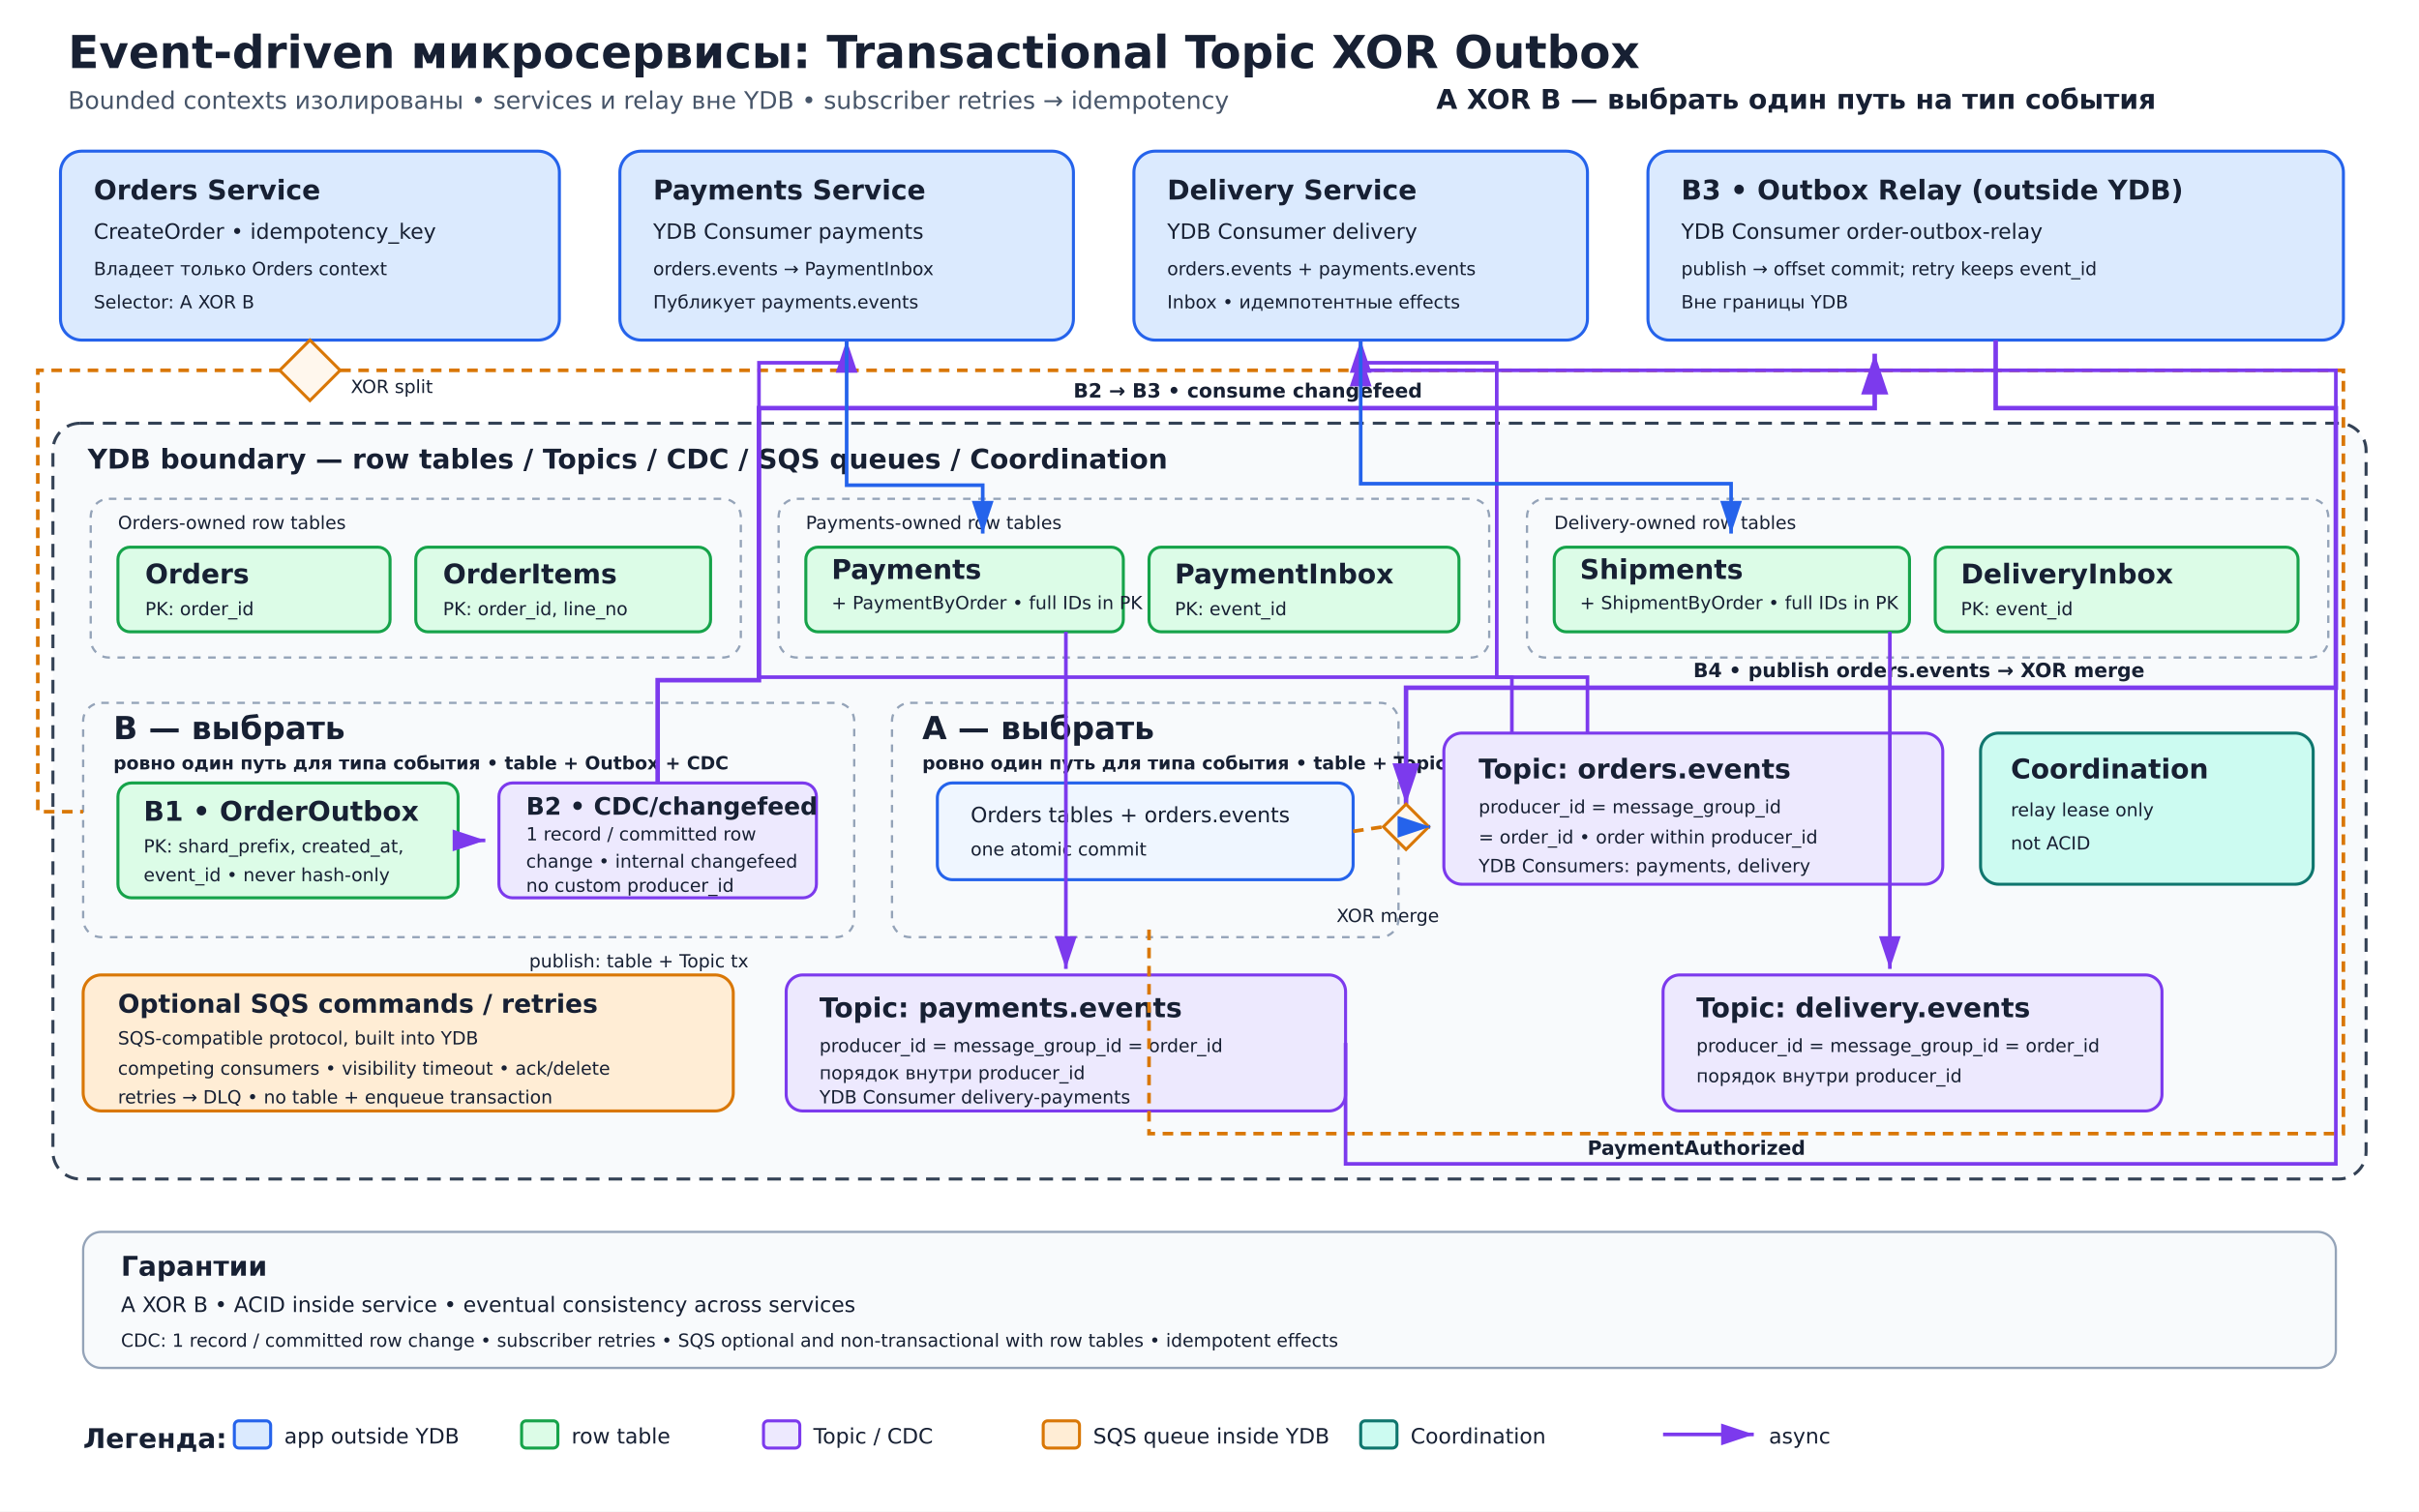
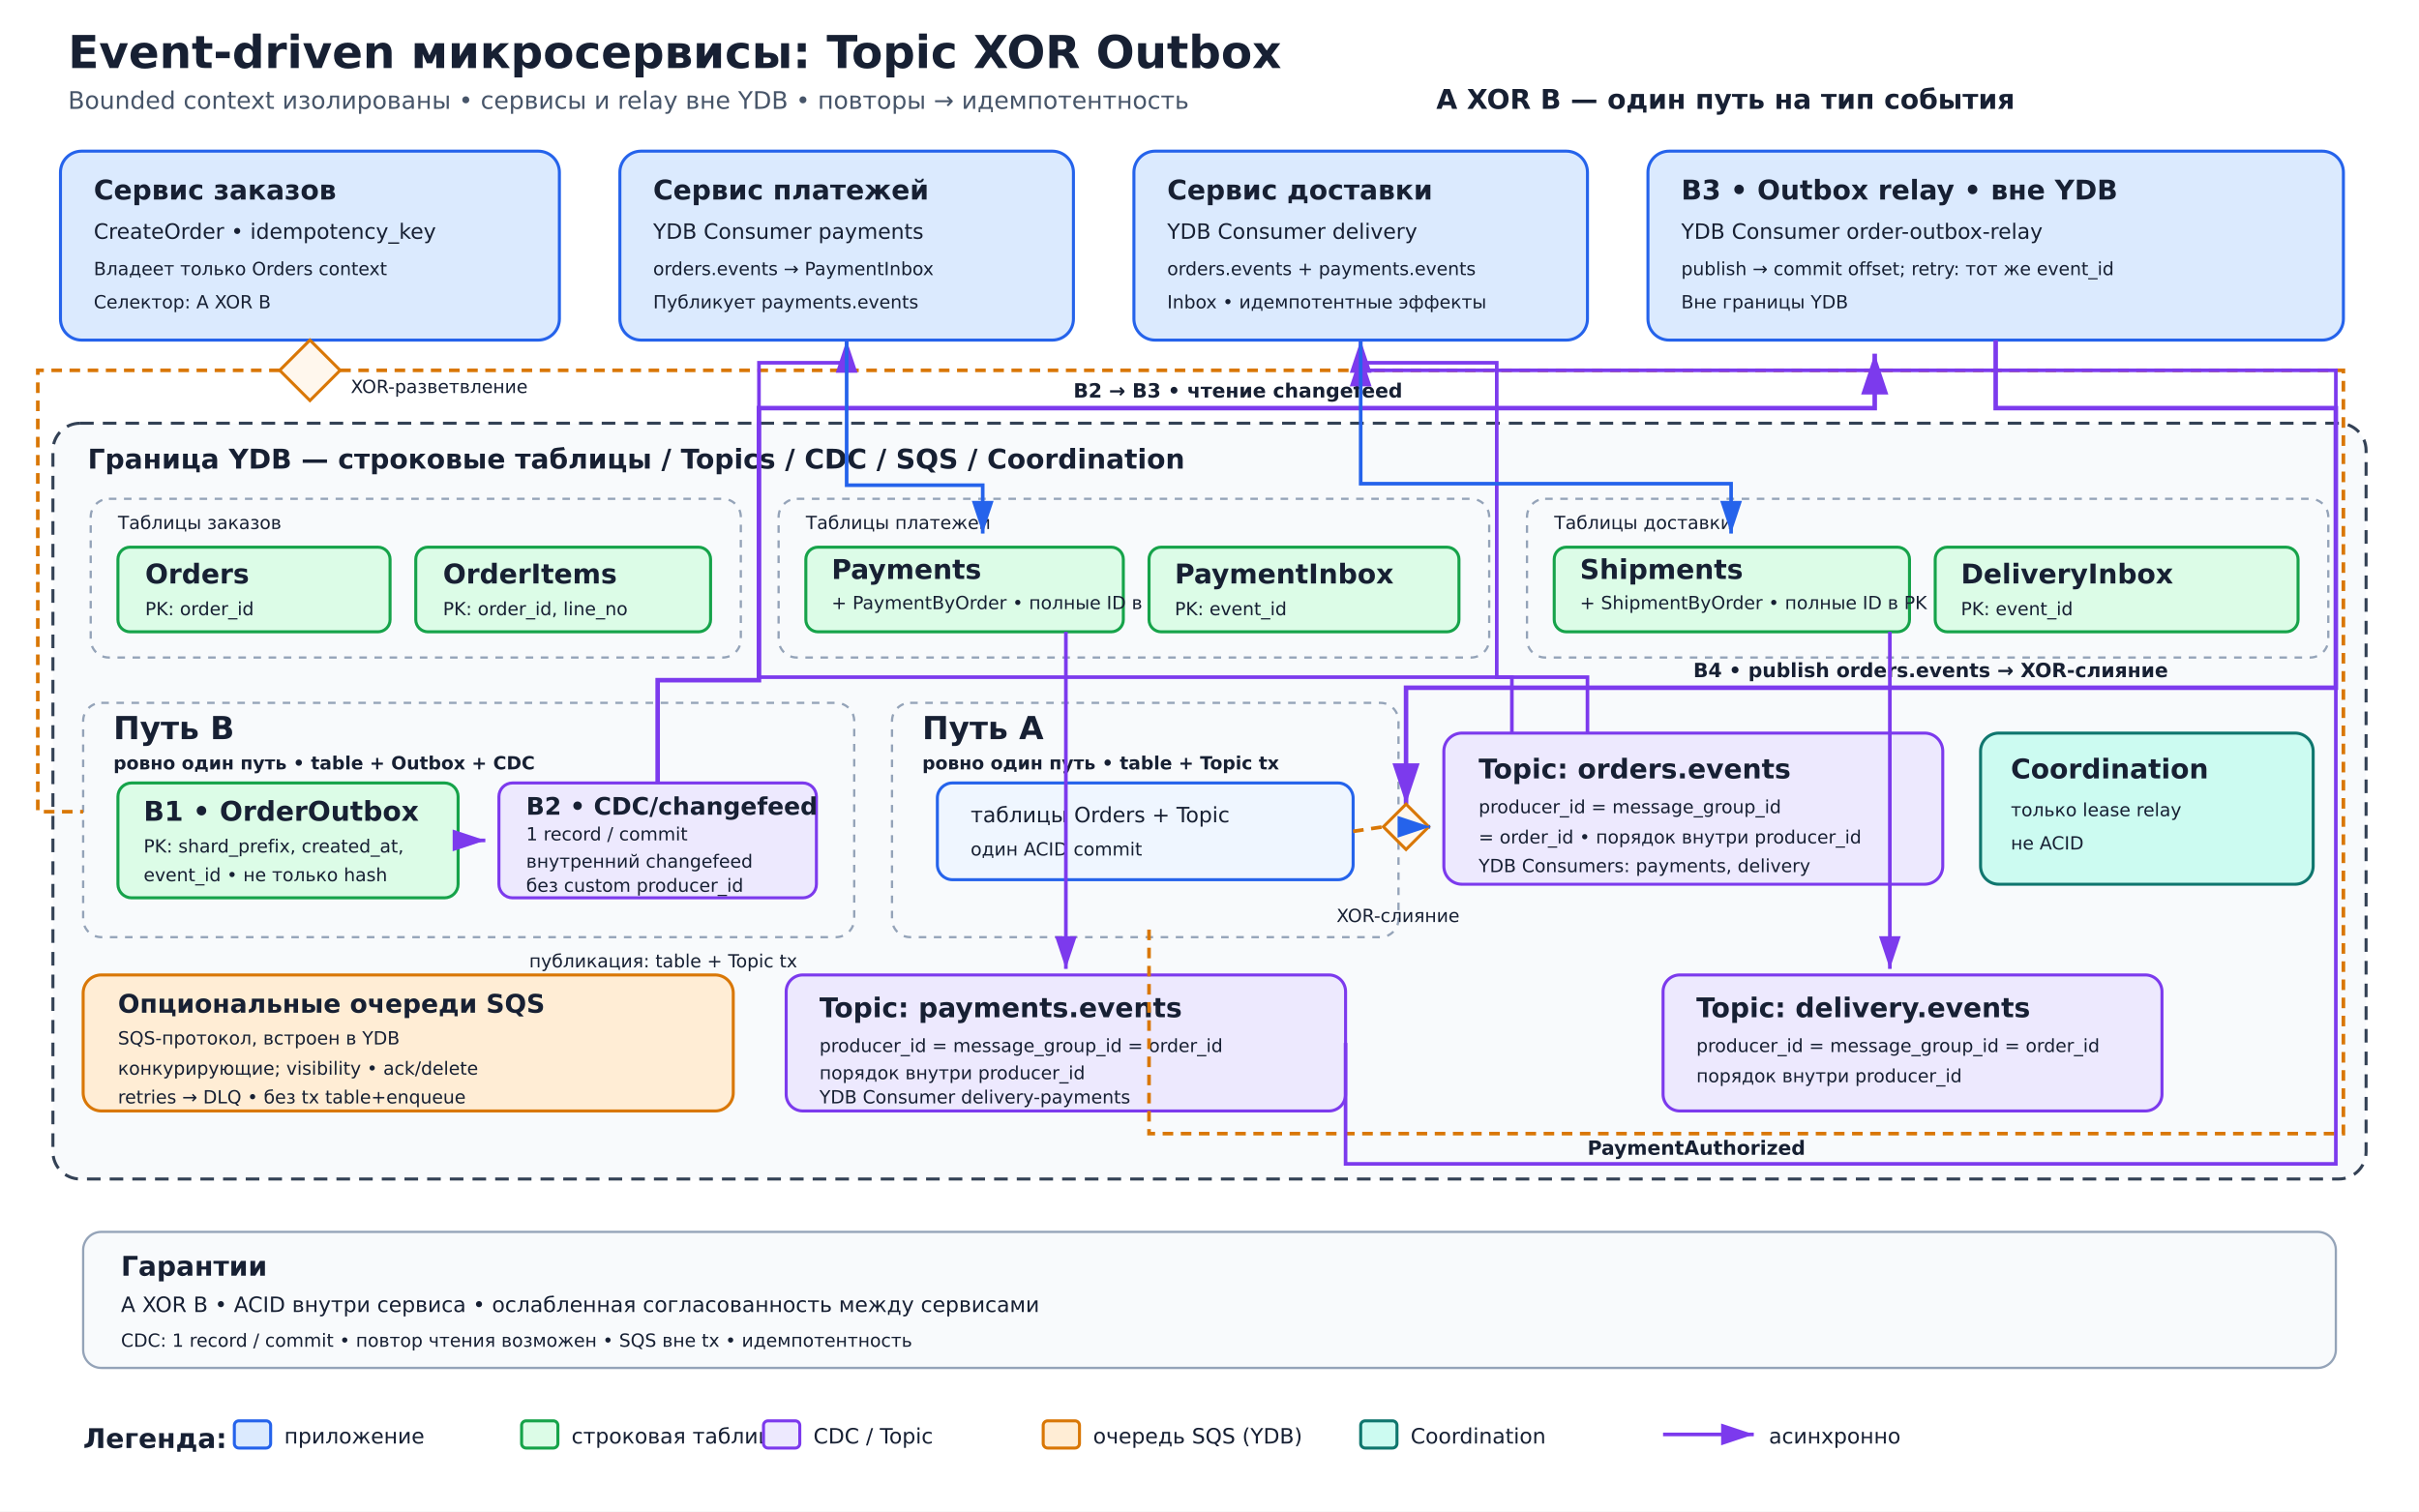
<svg xmlns="http://www.w3.org/2000/svg" version="1.1" viewBox="0 0 1600 1000" role="img" aria-labelledby="title desc">
  <defs>
    <marker id="arrow-blue" markerWidth="10" markerHeight="10" refX="9" refY="3" orient="auto" markerUnits="strokeWidth">
      <path d="M0,0 L0,6 L9,3 z" fill="#2563eb" />
    </marker>
    <marker id="arrow-purple" markerWidth="10" markerHeight="10" refX="9" refY="3" orient="auto" markerUnits="strokeWidth">
      <path d="M0,0 L0,6 L9,3 z" fill="#7c3aed" />
    </marker>
    <marker id="arrow-orange" markerWidth="10" markerHeight="10" refX="9" refY="3" orient="auto" markerUnits="strokeWidth">
      <path d="M0,0 L0,6 L9,3 z" fill="#d97706" />
    </marker>
    <style>
      text, tspan { fill: #172033; }
      .title { font-size: 30px; font-weight: 700; }
      .subtitle { font-size: 16px; fill: #475569; }
      .box-title { font-size: 18px; font-weight: 700; }
      .body { font-size: 14px; }
      .small { font-size: 12px; }
      .flow { font-size: 13px; font-weight: 600; }
      .app { fill: #dbeafe; stroke: #2563eb; stroke-width: 2; }
      .table { fill: #dcfce7; stroke: #16a34a; stroke-width: 2; }
      .topic { fill: #ede9fe; stroke: #7c3aed; stroke-width: 2; }
      .queue { fill: #ffedd5; stroke: #d97706; stroke-width: 2; }
      .coord { fill: #ccfbf1; stroke: #0f766e; stroke-width: 2; }
      .error { fill: #fee2e2; stroke: #dc2626; stroke-width: 2; }
      .boundary { fill: #f8fafc; stroke: #334155; stroke-width: 2; stroke-dasharray: 9 6; }
      .lane { fill: none; stroke: #94a3b8; stroke-width: 1.5; stroke-dasharray: 5 5; }
      .blue-flow { fill: none; stroke: #2563eb; stroke-width: 2.4; marker-end: url(#arrow-blue); }
      .purple-flow { fill: none; stroke: #7c3aed; stroke-width: 2.4; marker-end: url(#arrow-purple); }
      .orange-flow { fill: none; stroke: #d97706; stroke-width: 2.4; marker-end: url(#arrow-orange); }
    </style>
  </defs>
  <rect x="0" y="0" width="1600" height="1000" fill="#ffffff" />
-   <text font-family="DejaVu Sans, Arial, sans-serif" x="45" y="45" class="title">Event-driven микросервисы: Transactional Topic XOR Outbox</text>
-   <text font-family="DejaVu Sans, Arial, sans-serif" x="45" y="72" class="subtitle">Bounded contexts изолированы • services и relay вне YDB • subscriber retries → idempotency</text>
+   <text font-family="DejaVu Sans, Arial, sans-serif" x="45" y="45" class="title">Event-driven микросервисы: Topic XOR Outbox</text>
+   <text font-family="DejaVu Sans, Arial, sans-serif" x="45" y="72" class="subtitle">Bounded context изолированы • сервисы и relay вне YDB • повторы → идемпотентность</text>
  <rect x="40" y="100" width="330" height="125" rx="14" class="app" />
-   <text font-family="DejaVu Sans, Arial, sans-serif" x="62" y="132" class="box-title">Orders Service</text>
+   <text font-family="DejaVu Sans, Arial, sans-serif" x="62" y="132" class="box-title">Сервис заказов</text>
  <text font-family="DejaVu Sans, Arial, sans-serif" x="62" y="158" class="body">CreateOrder • idempotency_key</text>
  <text font-family="DejaVu Sans, Arial, sans-serif" x="62" y="182" class="small">Владеет только Orders context</text>
-   <text font-family="DejaVu Sans, Arial, sans-serif" x="62" y="204" class="small">Selector: A XOR B</text>
+   <text font-family="DejaVu Sans, Arial, sans-serif" x="62" y="204" class="small">Селектор: A XOR B</text>
  <rect x="410" y="100" width="300" height="125" rx="14" class="app" />
-   <text font-family="DejaVu Sans, Arial, sans-serif" x="432" y="132" class="box-title">Payments Service</text>
+   <text font-family="DejaVu Sans, Arial, sans-serif" x="432" y="132" class="box-title">Сервис платежей</text>
  <text font-family="DejaVu Sans, Arial, sans-serif" x="432" y="158" class="body">YDB Consumer payments</text>
  <text font-family="DejaVu Sans, Arial, sans-serif" x="432" y="182" class="small">orders.events → PaymentInbox</text>
  <text font-family="DejaVu Sans, Arial, sans-serif" x="432" y="204" class="small">Публикует payments.events</text>
  <rect x="750" y="100" width="300" height="125" rx="14" class="app" />
-   <text font-family="DejaVu Sans, Arial, sans-serif" x="772" y="132" class="box-title">Delivery Service</text>
+   <text font-family="DejaVu Sans, Arial, sans-serif" x="772" y="132" class="box-title">Сервис доставки</text>
  <text font-family="DejaVu Sans, Arial, sans-serif" x="772" y="158" class="body">YDB Consumer delivery</text>
  <text font-family="DejaVu Sans, Arial, sans-serif" x="772" y="182" class="small">orders.events + payments.events</text>
-   <text font-family="DejaVu Sans, Arial, sans-serif" x="772" y="204" class="small">Inbox • идемпотентные effects</text>
+   <text font-family="DejaVu Sans, Arial, sans-serif" x="772" y="204" class="small">Inbox • идемпотентные эффекты</text>
  <rect x="1090" y="100" width="460" height="125" rx="14" class="app" />
-   <text font-family="DejaVu Sans, Arial, sans-serif" x="1112" y="132" class="box-title">B3 • Outbox Relay (outside YDB)</text>
+   <text font-family="DejaVu Sans, Arial, sans-serif" x="1112" y="132" class="box-title">B3 • Outbox relay • вне YDB</text>
  <text font-family="DejaVu Sans, Arial, sans-serif" x="1112" y="158" class="body">YDB Consumer order-outbox-relay</text>
-   <text font-family="DejaVu Sans, Arial, sans-serif" x="1112" y="182" class="small">publish → offset commit; retry keeps event_id</text>
+   <text font-family="DejaVu Sans, Arial, sans-serif" x="1112" y="182" class="small">publish → commit offset; retry: тот же event_id</text>
  <text font-family="DejaVu Sans, Arial, sans-serif" x="1112" y="204" class="small">Вне границы YDB</text>
  <polygon points="185,245 205,225 225,245 205,265" fill="#fff7ed" stroke="#d97706" stroke-width="2" />
-   <text font-family="DejaVu Sans, Arial, sans-serif" x="232" y="260" class="small">XOR split</text>
-   <text font-family="DejaVu Sans, Arial, sans-serif" x="950" y="72" font-size="18" font-weight="700">A XOR B — выбрать один путь на тип события</text>
+   <text font-family="DejaVu Sans, Arial, sans-serif" x="232" y="260" class="small">XOR-разветвление</text>
+   <text font-family="DejaVu Sans, Arial, sans-serif" x="950" y="72" font-size="18" font-weight="700">A XOR B — один путь на тип события</text>
  <rect x="35" y="280" width="1530" height="500" rx="18" class="boundary" />
-   <text font-family="DejaVu Sans, Arial, sans-serif" x="58" y="310" class="box-title">YDB boundary — row tables / Topics / CDC / SQS queues / Coordination</text>
+   <text font-family="DejaVu Sans, Arial, sans-serif" x="58" y="310" class="box-title">Граница YDB — строковые таблицы / Topics / CDC / SQS / Coordination</text>
  <rect x="60" y="330" width="430" height="105" rx="12" class="lane" />
-   <text font-family="DejaVu Sans, Arial, sans-serif" x="78" y="350" class="small">Orders-owned row tables</text>
+   <text font-family="DejaVu Sans, Arial, sans-serif" x="78" y="350" class="small">Таблицы заказов</text>
  <rect x="78" y="362" width="180" height="56" rx="8" class="table" />
  <text font-family="DejaVu Sans, Arial, sans-serif" x="96" y="386" class="box-title">Orders</text>
  <text font-family="DejaVu Sans, Arial, sans-serif" x="96" y="407" class="small">PK: order_id</text>
  <rect x="275" y="362" width="195" height="56" rx="8" class="table" />
  <text font-family="DejaVu Sans, Arial, sans-serif" x="293" y="386" class="box-title">OrderItems</text>
  <text font-family="DejaVu Sans, Arial, sans-serif" x="293" y="407" class="small">PK: order_id, line_no</text>
  <rect x="515" y="330" width="470" height="105" rx="12" class="lane" />
-   <text font-family="DejaVu Sans, Arial, sans-serif" x="533" y="350" class="small">Payments-owned row tables</text>
+   <text font-family="DejaVu Sans, Arial, sans-serif" x="533" y="350" class="small">Таблицы платежей</text>
  <rect x="533" y="362" width="210" height="56" rx="8" class="table" />
  <text font-family="DejaVu Sans, Arial, sans-serif" x="550" y="383" class="box-title">Payments</text>
-   <text font-family="DejaVu Sans, Arial, sans-serif" x="550" y="403" class="small">+ PaymentByOrder • full IDs in PK</text>
+   <text font-family="DejaVu Sans, Arial, sans-serif" x="550" y="403" class="small">+ PaymentByOrder • полные ID в PK</text>
  <rect x="760" y="362" width="205" height="56" rx="8" class="table" />
  <text font-family="DejaVu Sans, Arial, sans-serif" x="777" y="386" class="box-title">PaymentInbox</text>
  <text font-family="DejaVu Sans, Arial, sans-serif" x="777" y="407" class="small">PK: event_id</text>
  <rect x="1010" y="330" width="530" height="105" rx="12" class="lane" />
-   <text font-family="DejaVu Sans, Arial, sans-serif" x="1028" y="350" class="small">Delivery-owned row tables</text>
+   <text font-family="DejaVu Sans, Arial, sans-serif" x="1028" y="350" class="small">Таблицы доставки</text>
  <rect x="1028" y="362" width="235" height="56" rx="8" class="table" />
  <text font-family="DejaVu Sans, Arial, sans-serif" x="1045" y="383" class="box-title">Shipments</text>
-   <text font-family="DejaVu Sans, Arial, sans-serif" x="1045" y="403" class="small">+ ShipmentByOrder • full IDs in PK</text>
+   <text font-family="DejaVu Sans, Arial, sans-serif" x="1045" y="403" class="small">+ ShipmentByOrder • полные ID в PK</text>
  <rect x="1280" y="362" width="240" height="56" rx="8" class="table" />
  <text font-family="DejaVu Sans, Arial, sans-serif" x="1297" y="386" class="box-title">DeliveryInbox</text>
  <text font-family="DejaVu Sans, Arial, sans-serif" x="1297" y="407" class="small">PK: event_id</text>
  <rect x="55" y="465" width="510" height="155" rx="12" class="lane" />
-   <text font-family="DejaVu Sans, Arial, sans-serif" x="75" y="489" font-size="21" font-weight="700">B — выбрать<tspan font-family="DejaVu Sans, Arial, sans-serif" x="75" dy="20" class="small">ровно один путь для типа события • table + Outbox + CDC</tspan>
+   <text font-family="DejaVu Sans, Arial, sans-serif" x="75" y="489" font-size="21" font-weight="700">Путь B<tspan font-family="DejaVu Sans, Arial, sans-serif" x="75" dy="20" class="small">ровно один путь • table + Outbox + CDC</tspan>
  </text>
  <rect x="78" y="518" width="225" height="76" rx="9" class="table" />
  <text font-family="DejaVu Sans, Arial, sans-serif" x="95" y="543" class="box-title">B1 • OrderOutbox</text>
  <text font-family="DejaVu Sans, Arial, sans-serif" x="95" y="564" class="small">PK: shard_prefix, created_at,</text>
-   <text font-family="DejaVu Sans, Arial, sans-serif" x="95" y="583" class="small">event_id • never hash-only</text>
+   <text font-family="DejaVu Sans, Arial, sans-serif" x="95" y="583" class="small">event_id • не только hash</text>
  <rect x="330" y="518" width="210" height="76" rx="9" class="topic" />
  <text font-family="DejaVu Sans, Arial, sans-serif" x="348" y="539" font-size="16" font-weight="700">B2 • CDC/changefeed</text>
-   <text font-family="DejaVu Sans, Arial, sans-serif" x="348" y="556" class="small">1 record / committed row</text>
-   <text font-family="DejaVu Sans, Arial, sans-serif" x="348" y="574" class="small">change • internal changefeed</text>
-   <text font-family="DejaVu Sans, Arial, sans-serif" x="348" y="590" class="small">no custom producer_id</text>
+   <text font-family="DejaVu Sans, Arial, sans-serif" x="348" y="556" class="small">1 record / commit</text>
+   <text font-family="DejaVu Sans, Arial, sans-serif" x="348" y="574" class="small">внутренний changefeed</text>
+   <text font-family="DejaVu Sans, Arial, sans-serif" x="348" y="590" class="small">без custom producer_id</text>
  <rect x="590" y="465" width="335" height="155" rx="12" class="lane" />
-   <text font-family="DejaVu Sans, Arial, sans-serif" x="610" y="489" font-size="21" font-weight="700">A — выбрать<tspan font-family="DejaVu Sans, Arial, sans-serif" x="610" dy="20" class="small">ровно один путь для типа события • table + Topic tx</tspan>
+   <text font-family="DejaVu Sans, Arial, sans-serif" x="610" y="489" font-size="21" font-weight="700">Путь A<tspan font-family="DejaVu Sans, Arial, sans-serif" x="610" dy="20" class="small">ровно один путь • table + Topic tx</tspan>
  </text>
  <rect x="620" y="518" width="275" height="64" rx="10" fill="#eff6ff" stroke="#2563eb" stroke-width="2" />
-   <text font-family="DejaVu Sans, Arial, sans-serif" x="642" y="544" class="body">Orders tables + orders.events</text>
-   <text font-family="DejaVu Sans, Arial, sans-serif" x="642" y="566" class="small">one atomic commit</text>
+   <text font-family="DejaVu Sans, Arial, sans-serif" x="642" y="544" class="body">таблицы Orders + Topic</text>
+   <text font-family="DejaVu Sans, Arial, sans-serif" x="642" y="566" class="small">один ACID commit</text>
  <rect x="955" y="485" width="330" height="100" rx="12" class="topic" />
  <text font-family="DejaVu Sans, Arial, sans-serif" x="978" y="515" class="box-title">Topic: orders.events</text>
  <text font-family="DejaVu Sans, Arial, sans-serif" x="978" y="538" class="small">producer_id = message_group_id</text>
-   <text font-family="DejaVu Sans, Arial, sans-serif" x="978" y="558" class="small">= order_id • order within producer_id</text>
+   <text font-family="DejaVu Sans, Arial, sans-serif" x="978" y="558" class="small">= order_id • порядок внутри producer_id</text>
  <text font-family="DejaVu Sans, Arial, sans-serif" x="978" y="577" class="small">YDB Consumers: payments, delivery</text>
  <rect x="1310" y="485" width="220" height="100" rx="12" class="coord" />
  <text font-family="DejaVu Sans, Arial, sans-serif" x="1330" y="515" class="box-title">Coordination</text>
-   <text font-family="DejaVu Sans, Arial, sans-serif" x="1330" y="540" class="small">relay lease only</text>
-   <text font-family="DejaVu Sans, Arial, sans-serif" x="1330" y="562" class="small">not ACID</text>
+   <text font-family="DejaVu Sans, Arial, sans-serif" x="1330" y="540" class="small">только lease relay</text>
+   <text font-family="DejaVu Sans, Arial, sans-serif" x="1330" y="562" class="small">не ACID</text>
  <rect x="520" y="645" width="370" height="90" rx="11" class="topic" />
  <text font-family="DejaVu Sans, Arial, sans-serif" x="542" y="673" class="box-title">Topic: payments.events</text>
  <text font-family="DejaVu Sans, Arial, sans-serif" x="542" y="696" class="small">producer_id = message_group_id = order_id</text>
  <text font-family="DejaVu Sans, Arial, sans-serif" x="542" y="714" class="small">порядок внутри producer_id</text>
  <text font-family="DejaVu Sans, Arial, sans-serif" x="542" y="730" class="small">YDB Consumer delivery-payments</text>
  <rect x="1100" y="645" width="330" height="90" rx="11" class="topic" />
  <text font-family="DejaVu Sans, Arial, sans-serif" x="1122" y="673" class="box-title">Topic: delivery.events</text>
  <text font-family="DejaVu Sans, Arial, sans-serif" x="1122" y="696" class="small">producer_id = message_group_id = order_id</text>
  <text font-family="DejaVu Sans, Arial, sans-serif" x="1122" y="716" class="small">порядок внутри producer_id</text>
  <path d="M185 245 L25 245 L25 537 L55 537" fill="none" stroke="#d97706" stroke-width="2.4" stroke-dasharray="7 5" />
  <path d="M225 245 L1550 245 L1550 750 L760 750 L760 610" fill="none" stroke="#d97706" stroke-width="2.4" stroke-dasharray="7 5" />
  <path d="M303 556 L321 556" class="purple-flow" />
  <path d="M435 518 L435 450 L502 450 L502 270 L1240 270 L1240 234" fill="none" stroke="#7c3aed" stroke-width="3" marker-end="url(#arrow-purple)" />
-   <text font-family="DejaVu Sans, Arial, sans-serif" x="710" y="263" class="flow">B2 → B3 • consume changefeed</text>
+   <text font-family="DejaVu Sans, Arial, sans-serif" x="710" y="263" class="flow">B2 → B3 • чтение changefeed</text>
  <path d="M1320 225 L1320 270 L1545 270 L1545 455 L930 455 L930 532" fill="none" stroke="#7c3aed" stroke-width="3" marker-end="url(#arrow-purple)" />
-   <text font-family="DejaVu Sans, Arial, sans-serif" x="1120" y="448" class="flow">B4 • publish orders.events → XOR merge</text>
+   <text font-family="DejaVu Sans, Arial, sans-serif" x="1120" y="448" class="flow">B4 • publish orders.events → XOR-слияние</text>
  <path d="M895 550 L915 547" fill="none" stroke="#d97706" stroke-width="2.4" stroke-dasharray="7 5" />
  <polygon points="915,547 930,532 945,547 930,562" fill="#fff7ed" stroke="#d97706" stroke-width="2" />
-   <text font-family="DejaVu Sans, Arial, sans-serif" x="884" y="610" class="small">XOR merge</text>
+   <text font-family="DejaVu Sans, Arial, sans-serif" x="884" y="610" class="small">XOR-слияние</text>
  <path d="M945 547 L946 547" class="blue-flow" />
  <path d="M1000 485 L1000 448 L502 448 L502 240 L560 240 L560 225" class="purple-flow" />
  <path d="M1050 485 L1050 448 L990 448 L990 240 L900 240 L900 225" class="purple-flow" />
  <path d="M560 225 L560 321 L650 321 L650 353" class="blue-flow" />
  <path d="M705 418 L705 641" class="purple-flow" />
-   <text font-family="DejaVu Sans, Arial, sans-serif" x="350" y="640" class="small">publish: table + Topic tx</text>
+   <text font-family="DejaVu Sans, Arial, sans-serif" x="350" y="640" class="small">публикация: table + Topic tx</text>
  <path d="M890 690 L890 770 L1545 770 L1545 245 L900 245 L900 234" class="purple-flow" />
  <text font-family="DejaVu Sans, Arial, sans-serif" x="1050" y="764" class="flow">PaymentAuthorized</text>
  <path d="M900 225 L900 320 L1145 320 L1145 353" class="blue-flow" />
  <path d="M1250 418 L1250 641" class="purple-flow" />
  <rect x="55" y="645" width="430" height="90" rx="12" class="queue" />
-   <text font-family="DejaVu Sans, Arial, sans-serif" x="78" y="670" font-size="17" font-weight="700">Optional SQS commands / retries</text>
-   <text font-family="DejaVu Sans, Arial, sans-serif" x="78" y="691" class="small">SQS-compatible protocol, built into YDB</text>
-   <text font-family="DejaVu Sans, Arial, sans-serif" x="78" y="711" class="small">competing consumers • visibility timeout • ack/delete</text>
-   <text font-family="DejaVu Sans, Arial, sans-serif" x="78" y="730" class="small">retries → DLQ • no table + enqueue transaction</text>
+   <text font-family="DejaVu Sans, Arial, sans-serif" x="78" y="670" font-size="17" font-weight="700">Опциональные очереди SQS</text>
+   <text font-family="DejaVu Sans, Arial, sans-serif" x="78" y="691" class="small">SQS-протокол, встроен в YDB</text>
+   <text font-family="DejaVu Sans, Arial, sans-serif" x="78" y="711" class="small">конкурирующие; visibility • ack/delete</text>
+   <text font-family="DejaVu Sans, Arial, sans-serif" x="78" y="730" class="small">retries → DLQ • без tx table+enqueue</text>
  <rect x="55" y="815" width="1490" height="90" rx="12" fill="#f8fafc" stroke="#94a3b8" stroke-width="1.5" />
  <text font-family="DejaVu Sans, Arial, sans-serif" x="80" y="844" class="box-title">Гарантии</text>
-   <text font-family="DejaVu Sans, Arial, sans-serif" x="80" y="868" class="body">A XOR B • ACID inside service • eventual consistency across services</text>
-   <text font-family="DejaVu Sans, Arial, sans-serif" x="80" y="891" class="small">CDC: 1 record / committed row change • subscriber retries • SQS optional and non-transactional with row tables • idempotent effects</text>
+   <text font-family="DejaVu Sans, Arial, sans-serif" x="80" y="868" class="body">A XOR B • ACID внутри сервиса • ослабленная согласованность между сервисами</text>
+   <text font-family="DejaVu Sans, Arial, sans-serif" x="80" y="891" class="small">CDC: 1 record / commit • повтор чтения возможен • SQS вне tx • идемпотентность</text>
  <text font-family="DejaVu Sans, Arial, sans-serif" x="55" y="958" class="box-title">Легенда:</text>
  <rect x="155" y="940" width="24" height="18" rx="3" class="app" />
-   <text font-family="DejaVu Sans, Arial, sans-serif" x="188" y="955" class="body">app outside YDB</text>
+   <text font-family="DejaVu Sans, Arial, sans-serif" x="188" y="955" class="body">приложение</text>
  <rect x="345" y="940" width="24" height="18" rx="3" class="table" />
-   <text font-family="DejaVu Sans, Arial, sans-serif" x="378" y="955" class="body">row table</text>
+   <text font-family="DejaVu Sans, Arial, sans-serif" x="378" y="955" class="body">строковая таблица</text>
  <rect x="505" y="940" width="24" height="18" rx="3" class="topic" />
-   <text font-family="DejaVu Sans, Arial, sans-serif" x="538" y="955" class="body">Topic / CDC</text>
+   <text font-family="DejaVu Sans, Arial, sans-serif" x="538" y="955" class="body">CDC / Topic</text>
  <rect x="690" y="940" width="24" height="18" rx="3" class="queue" />
-   <text font-family="DejaVu Sans, Arial, sans-serif" x="723" y="955" class="body">SQS queue inside YDB</text>
+   <text font-family="DejaVu Sans, Arial, sans-serif" x="723" y="955" class="body">очередь SQS (YDB)</text>
  <rect x="900" y="940" width="24" height="18" rx="3" class="coord" />
  <text font-family="DejaVu Sans, Arial, sans-serif" x="933" y="955" class="body">Coordination</text>
  <line x1="1100" y1="949" x2="1160" y2="949" class="purple-flow" />
-   <text font-family="DejaVu Sans, Arial, sans-serif" x="1170" y="955" class="body">async</text>
+   <text font-family="DejaVu Sans, Arial, sans-serif" x="1170" y="955" class="body">асинхронно</text>
</svg>
